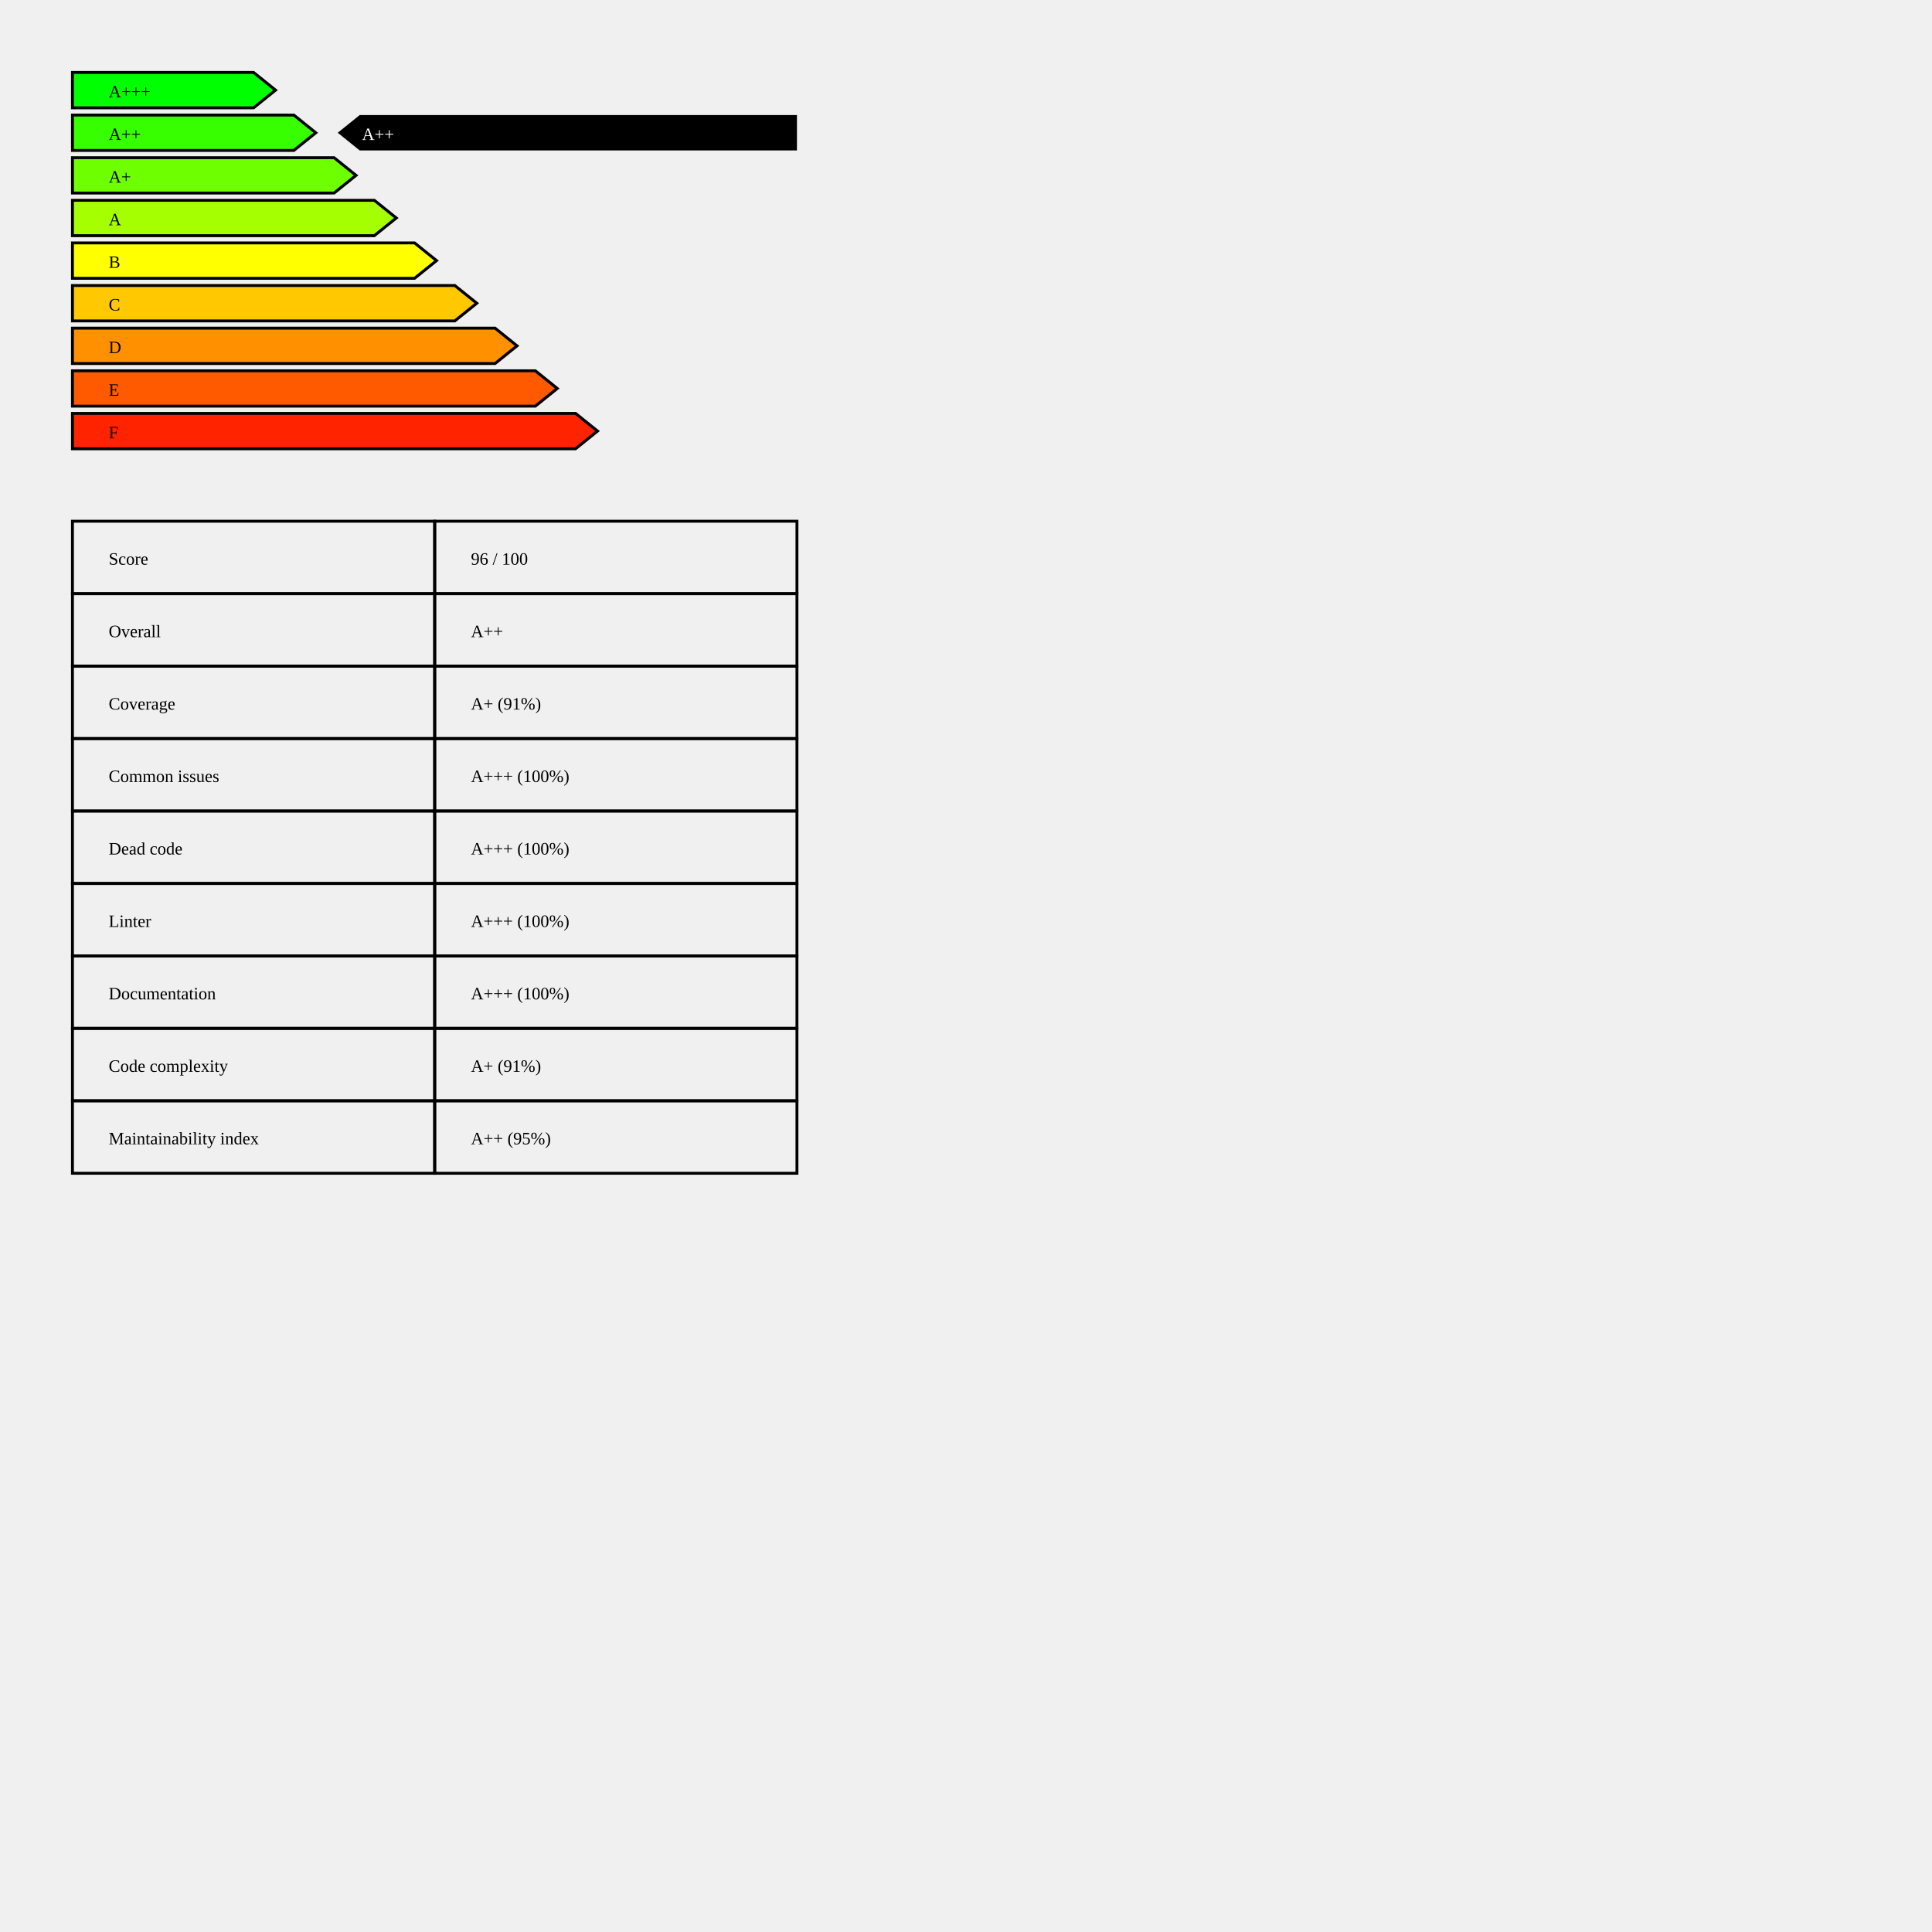
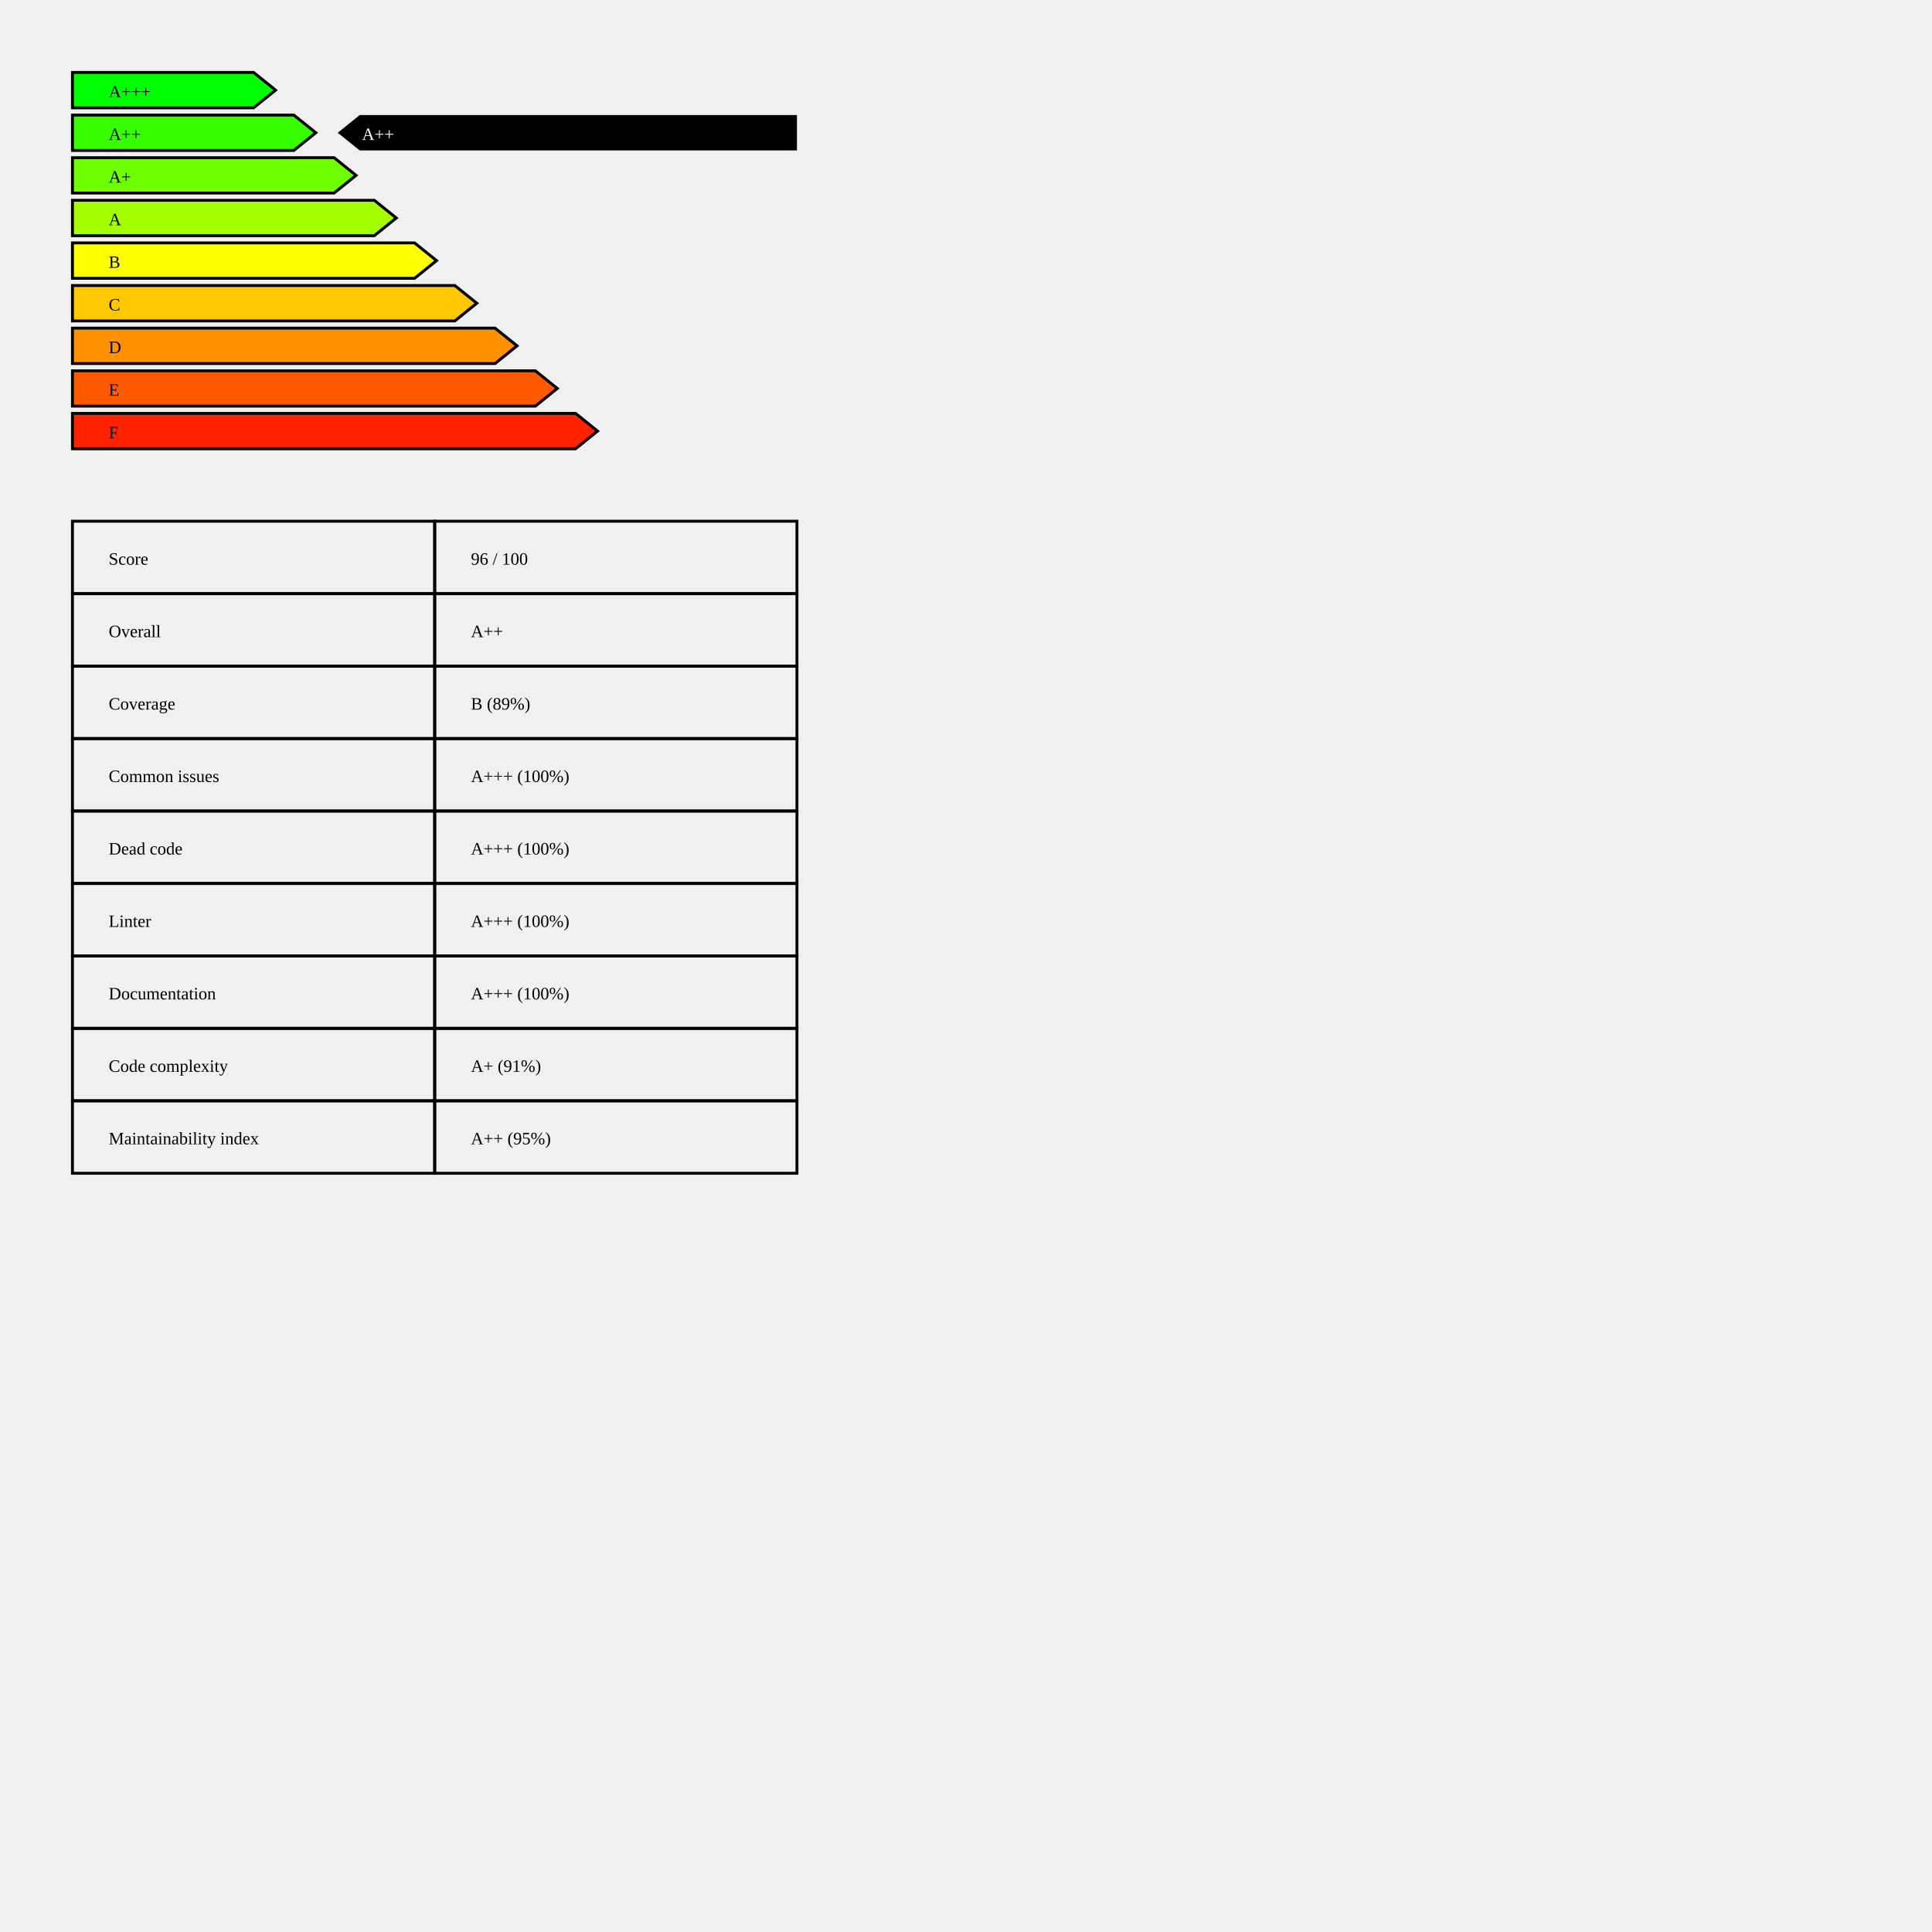
<svg xmlns="http://www.w3.org/2000/svg" baseProfile="full" height="1000pt" version="1.1" width="1000pt">
  <defs />
  <polygon points="50,50.0 175.0,50.0 190.152,62.206 175.0,74.412 50,74.412 50,50.0" style="fill:rgb(0 255 0);stroke:black;stroke-width:2;" />
  <text x="75.0" y="67.206">A+++</text>
  <polygon points="50,79.412 202.778,79.412 217.929,91.618 202.778,103.824 50,103.824 50,79.412" style="fill:rgb(55 255 0);stroke:black;stroke-width:2;" />
  <text x="75.0" y="96.618">A++</text>
  <polygon points="50,108.824 230.556,108.824 245.707,121.029 230.556,133.235 50,133.235 50,108.824" style="fill:rgb(110 255 0);stroke:black;stroke-width:2;" />
  <text x="75.0" y="126.029">A+</text>
  <polygon points="50,138.235 258.333,138.235 273.485,150.441 258.333,162.647 50,162.647 50,138.235" style="fill:rgb(165 255 0);stroke:black;stroke-width:2;" />
  <text x="75.0" y="155.441">A</text>
  <polygon points="50,167.647 286.111,167.647 301.263,179.853 286.111,192.059 50,192.059 50,167.647" style="fill:rgb(255 255 0);stroke:black;stroke-width:2;" />
  <text x="75.0" y="184.853">B</text>
  <polygon points="50,197.059 313.889,197.059 329.04,209.265 313.889,221.471 50,221.471 50,197.059" style="fill:rgb(255 200 0);stroke:black;stroke-width:2;" />
  <text x="75.0" y="214.265">C</text>
  <polygon points="50,226.471 341.667,226.471 356.818,238.676 341.667,250.882 50,250.882 50,226.471" style="fill:rgb(255 145 0);stroke:black;stroke-width:2;" />
  <text x="75.0" y="243.676">D</text>
  <polygon points="50,255.882 369.444,255.882 384.596,268.088 369.444,280.294 50,280.294 50,255.882" style="fill:rgb(255 90 0);stroke:black;stroke-width:2;" />
  <text x="75.0" y="273.088">E</text>
  <polygon points="50,285.294 397.222,285.294 412.374,297.5 397.222,309.706 50,309.706 50,285.294" style="fill:rgb(255 35 0);stroke:black;stroke-width:2;" />
  <text x="75.0" y="302.5">F</text>
  <polygon points="248.232,79.412 233.081,91.618 248.232,103.824 550,103.824 550,79.412" style="fill:black;" />
  <text fill="white" x="249.798" y="96.618">A++</text>
  <text x="75.0" y="389.706">Score</text>
  <text x="325.0" y="389.706">96 / 100</text>
  <polygon points="50,359.706 300,359.706 300,409.706 50,409.706 50,359.706" style="fill:none; stroke:black;stroke-width:2;" />
  <polygon points="300,359.706 550,359.706 550,409.706 300,409.706 300,359.706" style="fill:none; stroke:black;stroke-width:2;" />
  <text x="75.0" y="439.706">Overall</text>
  <text x="325.0" y="439.706">A++</text>
  <polygon points="50,409.706 300,409.706 300,459.706 50,459.706 50,409.706" style="fill:none; stroke:black;stroke-width:2;" />
  <polygon points="300,409.706 550,409.706 550,459.706 300,459.706 300,409.706" style="fill:none; stroke:black;stroke-width:2;" />
  <text x="75.0" y="489.706">Coverage</text>
-   <text x="325.0" y="489.706">A+  (91%)</text>
+   <text x="325.0" y="489.706">B  (89%)</text>
  <polygon points="50,459.706 300,459.706 300,509.706 50,509.706 50,459.706" style="fill:none; stroke:black;stroke-width:2;" />
  <polygon points="300,459.706 550,459.706 550,509.706 300,509.706 300,459.706" style="fill:none; stroke:black;stroke-width:2;" />
  <text x="75.0" y="539.706">Common issues</text>
  <text x="325.0" y="539.706">A+++  (100%)</text>
  <polygon points="50,509.706 300,509.706 300,559.706 50,559.706 50,509.706" style="fill:none; stroke:black;stroke-width:2;" />
  <polygon points="300,509.706 550,509.706 550,559.706 300,559.706 300,509.706" style="fill:none; stroke:black;stroke-width:2;" />
  <text x="75.0" y="589.706">Dead code</text>
  <text x="325.0" y="589.706">A+++  (100%)</text>
  <polygon points="50,559.706 300,559.706 300,609.706 50,609.706 50,559.706" style="fill:none; stroke:black;stroke-width:2;" />
  <polygon points="300,559.706 550,559.706 550,609.706 300,609.706 300,559.706" style="fill:none; stroke:black;stroke-width:2;" />
  <text x="75.0" y="639.706">Linter</text>
  <text x="325.0" y="639.706">A+++  (100%)</text>
  <polygon points="50,609.706 300,609.706 300,659.706 50,659.706 50,609.706" style="fill:none; stroke:black;stroke-width:2;" />
  <polygon points="300,609.706 550,609.706 550,659.706 300,659.706 300,609.706" style="fill:none; stroke:black;stroke-width:2;" />
  <text x="75.0" y="689.706">Documentation</text>
  <text x="325.0" y="689.706">A+++  (100%)</text>
  <polygon points="50,659.706 300,659.706 300,709.706 50,709.706 50,659.706" style="fill:none; stroke:black;stroke-width:2;" />
  <polygon points="300,659.706 550,659.706 550,709.706 300,709.706 300,659.706" style="fill:none; stroke:black;stroke-width:2;" />
  <text x="75.0" y="739.706">Code complexity</text>
  <text x="325.0" y="739.706">A+  (91%)</text>
  <polygon points="50,709.706 300,709.706 300,759.706 50,759.706 50,709.706" style="fill:none; stroke:black;stroke-width:2;" />
  <polygon points="300,709.706 550,709.706 550,759.706 300,759.706 300,709.706" style="fill:none; stroke:black;stroke-width:2;" />
  <text x="75.0" y="789.706">Maintainability index</text>
  <text x="325.0" y="789.706">A++  (95%)</text>
  <polygon points="50,759.706 300,759.706 300,809.706 50,809.706 50,759.706" style="fill:none; stroke:black;stroke-width:2;" />
  <polygon points="300,759.706 550,759.706 550,809.706 300,809.706 300,759.706" style="fill:none; stroke:black;stroke-width:2;" />
</svg>
